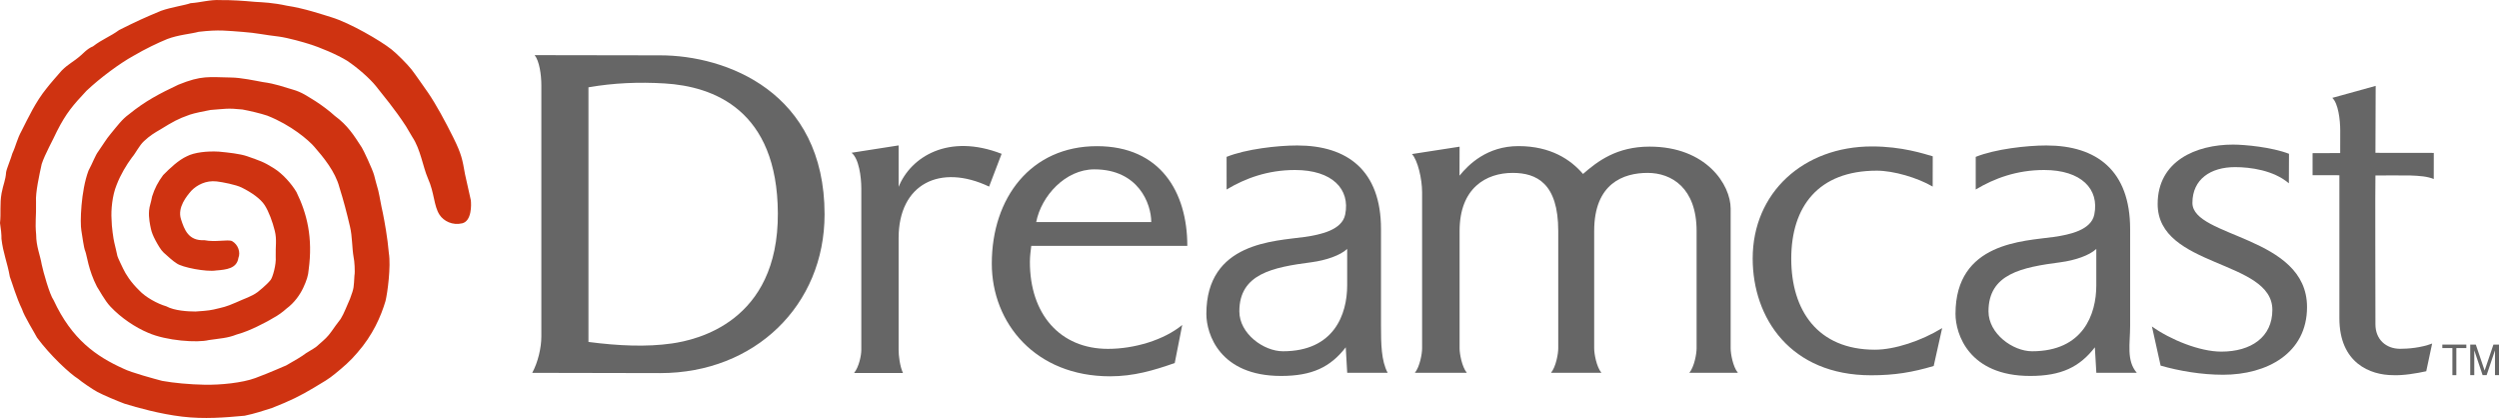
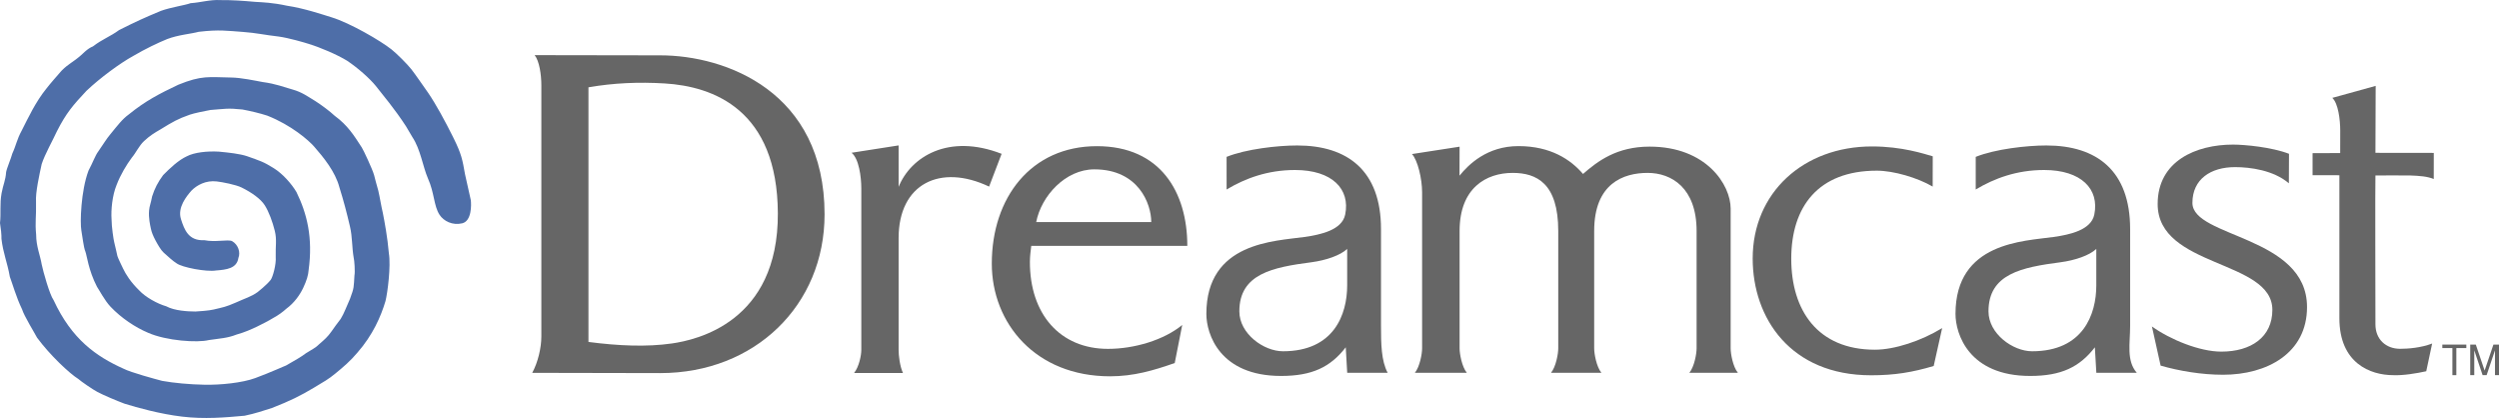
- <svg xmlns="http://www.w3.org/2000/svg" version="1.2" baseProfile="tiny" id="Layer_1" x="0px" y="0px" width="566.93px" height="94.787px" viewBox="0 0 566.93 94.787" xml:space="preserve">
-   <g>
-     <polygon fill="#666666" points="556.359,78.931 554.074,78.931 554.074,78.142 559.518,78.142 559.518,78.931 557.252,78.931    557.252,85.077 556.359,85.077  " />
-     <polygon fill="#666666" points="563.211,85.077 561.318,79.442 561.318,85.077 560.404,85.077 560.404,78.142 561.668,78.142    563.668,84.038 565.666,78.142 566.93,78.142 566.93,85.077 566.02,85.077 566.02,79.442 564.125,85.077  " />
-     <path fill="#666666" d="M122.813,19.344c0-2.409-0.458-5.529-1.522-6.841c6.973,0,22.039,0.046,28.497,0.046   c14.859,0,37.277,8.247,37.277,36.052c0,20.635-15.826,36.008-37.277,36.008c-4.705,0-22.67-0.058-29.044-0.058   c1.306-2.411,2.069-5.685,2.069-8.269V19.344L122.813,19.344z M133.5,77.543c6.858,0.892,13.189,1.165,18.917,0.347   c5.542-0.793,24.165-4.805,24.049-29.529c-0.109-23.431-14.581-28.788-25.731-29.443c-5.819-0.343-11.436-0.123-17.236,0.881   L133.5,77.543L133.5,77.543z" />
-     <path fill="#666666" d="M193.187,34.642l10.676-1.667c0,2.186,0,8.596,0,9.4c2.738-6.767,11.259-12.205,23.366-7.493l-2.838,7.433   c-11.082-5.26-20.528-0.646-20.528,11.661V79.37c0,1.209,0.264,3.648,0.985,5.213h-11.089c1.12-1.381,1.64-4.004,1.64-5.213V42.74   C195.396,40.083,194.854,35.97,193.187,34.642L193.187,34.642z" />
-     <path fill="#666666" d="M530.719,39.738c0,0.693,0,30.229,0,32.434c0,10.183,7.019,12.905,12.219,12.905   c2.197,0.107,5.313-0.406,7.488-0.889l1.338-6.285c-2.535,0.97-5.481,1.197-7.25,1.197c-3.26,0-5.617-2.164-5.617-5.549   c0-3.037-0.077-32.809,0-33.761h-0.034c0.432,0,7.196-0.024,7.879,0c2.217,0.078,3.92,0.213,5.387,0.803l0.008-5.919   c0,0-12.985-0.017-13.239-0.017l0.053-15.181l-9.838,2.719c1.356,1.269,1.797,4.982,1.797,7.431c0,0-0.008,4.536-0.008,5.083   c-0.441,0-5.438,0.025-6.265,0.025v5.001C525.51,39.735,530.719,39.738,530.719,39.738L530.719,39.738z" />
-     <path fill="#666666" d="M488.193,74.036c4.229,3.021,10.866,5.703,15.733,5.703c6.752,0,11.588-3.285,11.588-9.469   c0-11.414-26.022-9.522-26.022-24.004c0-9.792,8.756-13.476,17.1-13.476c2.683,0,8.806,0.582,12.697,2.088l-0.031,6.688   c-3.459-2.955-8.735-3.669-12.213-3.669c-5.521,0-9.668,2.74-9.668,8.112c0,7.887,26.002,7.43,26.002,23.621   c0,10.471-9.07,15.354-19.055,15.354c-4.865,0-9.939-0.862-14.16-2.071L488.193,74.036L488.193,74.036z" />
-     <path fill="#666666" d="M331.107,39.839c0-0.592,0.021-5.895,0.021-6.574l-10.809,1.671c1.303,1.365,2.303,5.623,2.303,8.667   v35.414c0,1.209-0.519,4.143-1.641,5.521h11.784c-1.118-1.381-1.637-4.313-1.637-5.521V52.372c0-9.75,6.031-13.164,12.035-13.164   c5.434,0,10.344,2.352,10.344,13.164v26.646c0,1.209-0.52,4.142-1.637,5.521h11.428c-1.123-1.381-1.637-4.313-1.637-5.521V52.372   c0-10.811,6.678-13.164,12.123-13.164c5.43,0,11.111,3.411,11.111,13.164v26.646c0,1.209-0.515,4.142-1.642,5.521h11.008   c-1.127-1.381-1.639-4.313-1.639-5.521V47.312c0-5.404-5.516-14.063-18.391-14.063c-7.492,0-11.818,3.333-15.103,6.2   c-2.793-3.26-7.34-6.317-14.647-6.317C337.365,33.129,333.162,37.302,331.107,39.839L331.107,39.839z" />
-     <path fill="#666666" d="M305.621,56.453c-1.543,1.453-4.773,2.579-8.107,3.019c-8.762,1.147-16.352,2.604-16.352,11.137   c0,5.063,5.52,9.048,9.891,9.048c11.578,0,14.57-8.353,14.57-14.935v-8.269H305.621L305.621,56.453z M278.269,35.57   c4.419-1.771,11.549-2.583,16.021-2.583c11.42,0,19.008,5.705,19.008,18.95v21.972c0,4.069,0.062,7.924,1.512,10.631h-9.178   l-0.332-5.78c-3.473,4.487-7.627,6.495-14.676,6.495c-13.91,0-16.946-9.503-16.946-14.069c0-16.297,15.512-16.485,22.249-17.447   c3.728-0.526,8.521-1.58,9.244-5.074c1.188-5.78-2.942-10.114-11.385-10.114c-6.197,0-11.273,1.885-15.514,4.422L278.269,35.57   L278.269,35.57z M475.572,56.453c-1.541,1.453-4.773,2.579-8.109,3.019c-8.76,1.147-16.348,2.604-16.348,11.137   c0,5.063,5.516,9.048,9.887,9.048c11.576,0,14.57-8.353,14.57-14.935V56.453L475.572,56.453z M448.223,35.57   c4.418-1.771,11.556-2.583,16.023-2.583c11.414,0,19.002,5.705,19.002,18.95v21.972c0,4.069-0.887,7.841,1.508,10.631h-9.176   l-0.334-5.78c-3.478,4.487-7.625,6.495-14.674,6.495c-13.902,0-16.943-9.503-16.943-14.069c0-16.297,15.512-16.485,22.246-17.447   c3.729-0.526,8.527-1.58,9.242-5.074c1.19-5.78-2.941-10.114-11.385-10.114c-6.195,0-11.271,1.885-15.513,4.422v-7.4L448.223,35.57   L448.223,35.57z" />
-     <path fill="#666666" d="M438.451,42.308c-3.443-2.012-8.879-3.605-12.67-3.605c-13.312,0-19.412,8.185-19.412,19.976   c0,11.68,5.965,20.625,18.983,20.625c4.462,0,10.535-2.006,15.25-4.902l-1.918,8.593c-4.799,1.428-8.842,2.108-14.194,2.108   c-18.295,0-26.871-12.977-26.871-26.479c0-14.921,11.504-25.417,27.072-25.417c6.805,0,11.771,1.668,13.776,2.238L438.451,42.308   L438.451,42.308z" />
-     <path fill="#666666" d="M233.646,59.304c0.008-1.234,0.172-2.41,0.31-3.55h35.401c0-12.169-6.087-22.608-20.505-22.608   c-14.965,0-23.85,11.703-23.85,26.63c0,13.498,9.891,25.56,26.832,25.56c5.356,0,9.834-1.319,14.669-3.012l1.701-8.63   c-4.135,3.404-10.817,5.418-16.849,5.418C240.514,79.112,233.599,71.263,233.646,59.304L233.646,59.304z M235.077,50.356   c1.149-5.92,6.628-11.952,13.184-11.952c10.018,0,12.917,7.817,12.917,11.952C261.176,50.356,235.077,50.375,235.077,50.356   L235.077,50.356z" />
+ <svg xmlns="http://www.w3.org/2000/svg" version="1.2" id="Layer_1" x="0px" y="0px" width="566.93px" height="94.787px" viewBox="0 0 566.93 94.787" xml:space="preserve">
+   <defs id="defs29" />
+   <g id="g22">
+     <polygon fill="#666666" points="556.359,78.931 554.074,78.931 554.074,78.142 559.518,78.142 559.518,78.931 557.252,78.931    557.252,85.077 556.359,85.077  " id="polygon2" />
+     <polygon fill="#666666" points="563.211,85.077 561.318,79.442 561.318,85.077 560.404,85.077 560.404,78.142 561.668,78.142    563.668,84.038 565.666,78.142 566.93,78.142 566.93,85.077 566.02,85.077 566.02,79.442 564.125,85.077  " id="polygon4" />
+     <path fill="#666666" d="M122.813,19.344c0-2.409-0.458-5.529-1.522-6.841c6.973,0,22.039,0.046,28.497,0.046   c14.859,0,37.277,8.247,37.277,36.052c0,20.635-15.826,36.008-37.277,36.008c-4.705,0-22.67-0.058-29.044-0.058   c1.306-2.411,2.069-5.685,2.069-8.269V19.344L122.813,19.344z M133.5,77.543c6.858,0.892,13.189,1.165,18.917,0.347   c5.542-0.793,24.165-4.805,24.049-29.529c-0.109-23.431-14.581-28.788-25.731-29.443c-5.819-0.343-11.436-0.123-17.236,0.881   L133.5,77.543L133.5,77.543z" id="path6" />
+     <path fill="#666666" d="M193.187,34.642l10.676-1.667c0,2.186,0,8.596,0,9.4c2.738-6.767,11.259-12.205,23.366-7.493l-2.838,7.433   c-11.082-5.26-20.528-0.646-20.528,11.661V79.37c0,1.209,0.264,3.648,0.985,5.213h-11.089c1.12-1.381,1.64-4.004,1.64-5.213V42.74   C195.396,40.083,194.854,35.97,193.187,34.642L193.187,34.642z" id="path8" />
+     <path fill="#666666" d="M530.719,39.738c0,0.693,0,30.229,0,32.434c0,10.183,7.019,12.905,12.219,12.905   c2.197,0.107,5.313-0.406,7.488-0.889l1.338-6.285c-2.535,0.97-5.481,1.197-7.25,1.197c-3.26,0-5.617-2.164-5.617-5.549   c0-3.037-0.077-32.809,0-33.761h-0.034c0.432,0,7.196-0.024,7.879,0c2.217,0.078,3.92,0.213,5.387,0.803l0.008-5.919   c0,0-12.985-0.017-13.239-0.017l0.053-15.181l-9.838,2.719c1.356,1.269,1.797,4.982,1.797,7.431c0,0-0.008,4.536-0.008,5.083   c-0.441,0-5.438,0.025-6.265,0.025v5.001C525.51,39.735,530.719,39.738,530.719,39.738L530.719,39.738z" id="path10" />
+     <path fill="#666666" d="M488.193,74.036c4.229,3.021,10.866,5.703,15.733,5.703c6.752,0,11.588-3.285,11.588-9.469   c0-11.414-26.022-9.522-26.022-24.004c0-9.792,8.756-13.476,17.1-13.476c2.683,0,8.806,0.582,12.697,2.088l-0.031,6.688   c-3.459-2.955-8.735-3.669-12.213-3.669c-5.521,0-9.668,2.74-9.668,8.112c0,7.887,26.002,7.43,26.002,23.621   c0,10.471-9.07,15.354-19.055,15.354c-4.865,0-9.939-0.862-14.16-2.071L488.193,74.036L488.193,74.036z" id="path12" />
+     <path fill="#666666" d="M331.107,39.839c0-0.592,0.021-5.895,0.021-6.574l-10.809,1.671c1.303,1.365,2.303,5.623,2.303,8.667   v35.414c0,1.209-0.519,4.143-1.641,5.521h11.784c-1.118-1.381-1.637-4.313-1.637-5.521V52.372c0-9.75,6.031-13.164,12.035-13.164   c5.434,0,10.344,2.352,10.344,13.164v26.646c0,1.209-0.52,4.142-1.637,5.521h11.428c-1.123-1.381-1.637-4.313-1.637-5.521V52.372   c0-10.811,6.678-13.164,12.123-13.164c5.43,0,11.111,3.411,11.111,13.164v26.646c0,1.209-0.515,4.142-1.642,5.521h11.008   c-1.127-1.381-1.639-4.313-1.639-5.521V47.312c0-5.404-5.516-14.063-18.391-14.063c-7.492,0-11.818,3.333-15.103,6.2   c-2.793-3.26-7.34-6.317-14.647-6.317C337.365,33.129,333.162,37.302,331.107,39.839L331.107,39.839z" id="path14" />
+     <path fill="#666666" d="M305.621,56.453c-1.543,1.453-4.773,2.579-8.107,3.019c-8.762,1.147-16.352,2.604-16.352,11.137   c0,5.063,5.52,9.048,9.891,9.048c11.578,0,14.57-8.353,14.57-14.935v-8.269H305.621L305.621,56.453z M278.269,35.57   c4.419-1.771,11.549-2.583,16.021-2.583c11.42,0,19.008,5.705,19.008,18.95v21.972c0,4.069,0.062,7.924,1.512,10.631h-9.178   l-0.332-5.78c-3.473,4.487-7.627,6.495-14.676,6.495c-13.91,0-16.946-9.503-16.946-14.069c0-16.297,15.512-16.485,22.249-17.447   c3.728-0.526,8.521-1.58,9.244-5.074c1.188-5.78-2.942-10.114-11.385-10.114c-6.197,0-11.273,1.885-15.514,4.422L278.269,35.57   L278.269,35.57z M475.572,56.453c-1.541,1.453-4.773,2.579-8.109,3.019c-8.76,1.147-16.348,2.604-16.348,11.137   c0,5.063,5.516,9.048,9.887,9.048c11.576,0,14.57-8.353,14.57-14.935V56.453L475.572,56.453z M448.223,35.57   c4.418-1.771,11.556-2.583,16.023-2.583c11.414,0,19.002,5.705,19.002,18.95v21.972c0,4.069-0.887,7.841,1.508,10.631h-9.176   l-0.334-5.78c-3.478,4.487-7.625,6.495-14.674,6.495c-13.902,0-16.943-9.503-16.943-14.069c0-16.297,15.512-16.485,22.246-17.447   c3.729-0.526,8.527-1.58,9.242-5.074c1.19-5.78-2.941-10.114-11.385-10.114c-6.195,0-11.271,1.885-15.513,4.422v-7.4L448.223,35.57   L448.223,35.57z" id="path16" />
+     <path fill="#666666" d="M438.451,42.308c-3.443-2.012-8.879-3.605-12.67-3.605c-13.312,0-19.412,8.185-19.412,19.976   c0,11.68,5.965,20.625,18.983,20.625c4.462,0,10.535-2.006,15.25-4.902l-1.918,8.593c-4.799,1.428-8.842,2.108-14.194,2.108   c-18.295,0-26.871-12.977-26.871-26.479c0-14.921,11.504-25.417,27.072-25.417c6.805,0,11.771,1.668,13.776,2.238L438.451,42.308   L438.451,42.308z" id="path18" />
+     <path fill="#666666" d="M233.646,59.304c0.008-1.234,0.172-2.41,0.31-3.55h35.401c0-12.169-6.087-22.608-20.505-22.608   c-14.965,0-23.85,11.703-23.85,26.63c0,13.498,9.891,25.56,26.832,25.56c5.356,0,9.834-1.319,14.669-3.012l1.701-8.63   c-4.135,3.404-10.817,5.418-16.849,5.418C240.514,79.112,233.599,71.263,233.646,59.304L233.646,59.304z M235.077,50.356   c1.149-5.92,6.628-11.952,13.184-11.952c10.018,0,12.917,7.817,12.917,11.952C261.176,50.356,235.077,50.375,235.077,50.356   L235.077,50.356z" id="path20" />
  </g>
-   <path fill="#CF3311" d="M65.058,1.288c3.969,0.596,8.026,1.984,10.141,2.63C79.46,5.22,86.376,9.269,88.82,11.209  c1.157,0.918,3.585,3.323,4.528,4.533c0.917,1.179,2.667,3.733,3.783,5.308c1.781,2.597,3.874,6.466,5.648,10.025  c1.984,3.978,2.12,5.13,2.721,8.455l1.311,5.862c0.123,1.014,0.227,4.731-1.957,5.251c-2.181,0.521-4.199-0.483-5.15-1.955  c-1.316-2.036-1.133-4.926-2.623-8.234c-1.161-2.674-1.666-6.561-3.521-9.355l-1.453-2.458c-2.573-3.96-5.253-7.103-6.851-9.153  c-1.411-1.723-4.04-4.064-6.531-5.729c-2.306-1.398-6.032-2.993-8.719-3.813c-0.856-0.279-4.524-1.357-6.8-1.66  c-3.093-0.347-5.126-0.836-8.063-1.043c-3.63-0.256-5.367-0.578-10.074-0.028c-1.783,0.484-4.605,0.676-7.147,1.647  c-2.053,0.837-4.906,2.189-7.703,3.832c-3.012,1.651-7.578,5.026-10.609,7.907c-3.054,3.263-4.582,5.014-6.687,9.15  c-0.931,2.046-2.736,5.213-3.464,7.447c-0.497,2.269-1.443,6.5-1.286,8.556c0.073,3.681-0.25,4.44,0.027,7.45  c0.01,2.71,0.899,4.588,1.27,6.806c0.315,1.53,1.787,6.828,2.694,8.062c4.129,8.9,9.675,12.755,15.856,15.537  c1.742,0.888,7.191,2.346,8.767,2.763c2.69,0.485,6.227,0.81,9.633,0.875c3.583,0.069,8.522-0.414,11.517-1.519  c3.244-1.193,6.997-2.891,6.953-2.84c1.504-0.832,3.802-2.187,4.516-2.781c1.383-0.885,2.217-1.228,3.034-2.08  c1.184-1.033,1.898-1.629,2.794-2.91c0.497-0.721,1.292-1.827,2.059-2.805c0.83-1.36,1.307-2.793,2.116-4.564  c0.968-2.623,0.818-2.496,1.003-5.277c0.175-0.807-0.02-3.519-0.164-3.979c-0.437-2.502-0.283-4.709-0.856-7.139  c-0.771-3.287-1.417-5.747-2.402-8.899c-0.929-3.549-3.656-6.838-5.702-9.188c-1.268-1.457-5.201-4.895-10.658-7.043  c-1.538-0.517-4.05-1.103-5.647-1.395c-3.41-0.356-3.965-0.127-7.229,0.111c-1.124,0.196-3.731,0.729-4.692,1.066  c-2.804,0.985-3.835,1.611-6.702,3.366c-1.334,0.775-2.34,1.368-3.705,2.646c-1.089,1.008-1.868,2.72-2.748,3.725  c-1.209,1.644-2.554,3.836-3.456,6.201c-0.978,2.353-1.293,5.664-1.143,7.795c0,1.621,0.441,4.598,0.616,5.246  c0.176,0.65,0.616,2.67,0.71,3.076c0.097,0.405,1.145,2.541,1.292,2.853c0.593,1.261,1.726,3.069,3.633,4.919  c1.411,1.54,4.133,3.05,6.174,3.635c1.828,1.006,4.912,1.174,6.62,1.178c0.839-0.053,2.984-0.184,4.103-0.451  c2.271-0.545,2.688-0.56,5.028-1.575c2.1-0.974,3.523-1.325,4.986-2.403c0,0,2.007-1.572,2.919-2.724  c0.481-0.604,1.306-3.5,1.161-5.293c-0.069-2.453,0.289-3.845-0.214-5.863c-0.5-2.019-1.354-4.358-2.281-5.8  c-0.939-1.46-2.956-2.882-5.251-4.017c-1.288-0.636-4.333-1.224-5.627-1.376c-2.453-0.292-4.506,0.823-5.753,2.097  c-1.082,1.236-3.22,3.803-2.369,6.457c0.771,2.4,1.703,4.959,5.304,4.77c2.473,0.516,5.33-0.229,6.283,0.207  c1.413,0.803,1.955,2.573,1.443,3.811c-0.359,2.383-2.643,2.668-5.076,2.852c-2.18,0.365-7.715-0.702-8.93-1.613  c-0.816-0.484-2.067-1.647-2.946-2.435c-0.633-0.568-1.346-1.828-1.837-2.734c-0.598-1.114-0.903-1.933-1.057-2.657  c-0.185-0.86-0.562-2.506-0.419-4.149c0.099-1.108,0.394-1.582,0.688-3.203c0.589-1.84,1.32-3.239,2.498-4.834  c1.532-1.556,3.479-3.408,5.38-4.269c1.676-0.886,4.613-1.211,7.268-1.056c2.156,0.206,4.702,0.469,6.389,1.033  c2.884,1.03,3.708,1.236,6.077,2.73c1.999,1.237,4.012,3.516,5.136,5.402c2.39,4.89,3.76,10.328,2.764,17.653  c-0.081,1.236-0.466,2.443-1.237,4.084c-0.714,1.511-1.96,3.35-3.838,4.732c-0.754,0.699-1.946,1.561-2.915,2.063  c-1.375,0.834-2.299,1.269-3.733,1.989c-1.26,0.594-2.73,1.27-4.646,1.802c-2.076,0.821-3.67,0.854-6.281,1.243  c-2.568,0.646-9.602,0.187-13.792-1.662c-2.857-1.203-6.064-3.321-8.505-5.904c-1.354-1.422-2.681-3.996-3.069-4.523  c-1.94-3.729-2.319-7.233-2.631-7.973c-0.422-1-0.631-3.244-0.916-4.779c-0.319-1.724-0.122-8.941,1.617-13.573  c0.981-1.845,1.555-3.49,2.217-4.353c1.193-1.696,1.769-2.755,2.782-3.957c1.528-1.852,2.64-3.364,4.127-4.431  c3.793-3.083,6.959-4.711,11.245-6.746c5.324-2.168,6.923-1.72,11.964-1.639c2.267,0.02,5.566,0.733,7.189,1.027  c3.012,0.401,4.738,1.127,6.773,1.695c2.178,0.608,3.436,1.58,5.226,2.659c1.47,0.949,3.202,2.251,4.345,3.308  c2.927,2.146,4.337,4.401,6.131,7.171c0.327,0.464,2.455,5.002,2.794,6.266c0.158,0.633,0.638,2.449,0.949,3.511  c0.396,1.685,0.591,3.176,1.036,5.078c0.396,1.957,1.072,5.652,1.364,9.107c0.495,2.965-0.296,9.016-0.76,10.871  c-1.035,3.463-2.85,7.69-6.428,11.762c-1.519,1.804-3.135,3.199-5.003,4.717c-1.427,1.189-2.653,1.886-4.861,3.202  c-2.996,1.788-5.276,2.931-9.477,4.573c-1.71,0.549-3.866,1.271-6.188,1.75C51,94.683,46.376,95.08,41.33,94.481  c-5.047-0.602-10.102-2.023-13.089-2.939c-1.649-0.618-4.841-1.955-6.178-2.68c-0.872-0.44-3.793-2.438-4.288-2.918  c-2-1.237-6.479-5.449-9.371-9.375c-0.633-1.217-2.911-4.854-3.406-6.448c-1.313-2.697-2.229-5.96-2.766-7.354  c-0.568-3.254-1.528-5.348-1.902-8.611c0.042-0.768-0.154-2.577-0.33-3.578c0.254-2.235-0.086-4.339,0.358-6.773  c0.39-2.053,0.904-2.91,1.028-4.766c0.121-0.794,1.141-3.182,1.415-4.245c0.826-1.75,1.03-3.191,2.107-5.147  c1.549-3.048,3.172-6.554,5.662-9.617c0.712-0.95,2.729-3.228,3.416-4.017c1.625-1.625,2.578-1.881,4.421-3.51  c0.19-0.12,1.409-1.508,2.685-1.985c2.111-1.632,3.937-2.23,5.948-3.715c4.029-2.008,5.497-2.686,9.497-4.351  c2.313-0.825,5.534-1.28,6.694-1.73c2.209-0.137,4.451-0.841,6.773-0.702c2.607-0.024,5.234,0.162,7.855,0.4  C59.625,0.522,61.931,0.608,65.058,1.288L65.058,1.288z" />
+   <path fill="#CF3311" d="M65.058,1.288c3.969,0.596,8.026,1.984,10.141,2.63C79.46,5.22,86.376,9.269,88.82,11.209  c1.157,0.918,3.585,3.323,4.528,4.533c0.917,1.179,2.667,3.733,3.783,5.308c1.781,2.597,3.874,6.466,5.648,10.025  c1.984,3.978,2.12,5.13,2.721,8.455l1.311,5.862c0.123,1.014,0.227,4.731-1.957,5.251c-2.181,0.521-4.199-0.483-5.15-1.955  c-1.316-2.036-1.133-4.926-2.623-8.234c-1.161-2.674-1.666-6.561-3.521-9.355l-1.453-2.458c-2.573-3.96-5.253-7.103-6.851-9.153  c-1.411-1.723-4.04-4.064-6.531-5.729c-2.306-1.398-6.032-2.993-8.719-3.813c-0.856-0.279-4.524-1.357-6.8-1.66  c-3.093-0.347-5.126-0.836-8.063-1.043c-3.63-0.256-5.367-0.578-10.074-0.028c-1.783,0.484-4.605,0.676-7.147,1.647  c-2.053,0.837-4.906,2.189-7.703,3.832c-3.012,1.651-7.578,5.026-10.609,7.907c-3.054,3.263-4.582,5.014-6.687,9.15  c-0.931,2.046-2.736,5.213-3.464,7.447c-0.497,2.269-1.443,6.5-1.286,8.556c0.073,3.681-0.25,4.44,0.027,7.45  c0.01,2.71,0.899,4.588,1.27,6.806c0.315,1.53,1.787,6.828,2.694,8.062c4.129,8.9,9.675,12.755,15.856,15.537  c1.742,0.888,7.191,2.346,8.767,2.763c2.69,0.485,6.227,0.81,9.633,0.875c3.583,0.069,8.522-0.414,11.517-1.519  c3.244-1.193,6.997-2.891,6.953-2.84c1.504-0.832,3.802-2.187,4.516-2.781c1.383-0.885,2.217-1.228,3.034-2.08  c1.184-1.033,1.898-1.629,2.794-2.91c0.497-0.721,1.292-1.827,2.059-2.805c0.83-1.36,1.307-2.793,2.116-4.564  c0.968-2.623,0.818-2.496,1.003-5.277c0.175-0.807-0.02-3.519-0.164-3.979c-0.437-2.502-0.283-4.709-0.856-7.139  c-0.771-3.287-1.417-5.747-2.402-8.899c-0.929-3.549-3.656-6.838-5.702-9.188c-1.268-1.457-5.201-4.895-10.658-7.043  c-1.538-0.517-4.05-1.103-5.647-1.395c-3.41-0.356-3.965-0.127-7.229,0.111c-1.124,0.196-3.731,0.729-4.692,1.066  c-2.804,0.985-3.835,1.611-6.702,3.366c-1.334,0.775-2.34,1.368-3.705,2.646c-1.089,1.008-1.868,2.72-2.748,3.725  c-1.209,1.644-2.554,3.836-3.456,6.201c-0.978,2.353-1.293,5.664-1.143,7.795c0,1.621,0.441,4.598,0.616,5.246  c0.176,0.65,0.616,2.67,0.71,3.076c0.097,0.405,1.145,2.541,1.292,2.853c0.593,1.261,1.726,3.069,3.633,4.919  c1.411,1.54,4.133,3.05,6.174,3.635c1.828,1.006,4.912,1.174,6.62,1.178c0.839-0.053,2.984-0.184,4.103-0.451  c2.271-0.545,2.688-0.56,5.028-1.575c2.1-0.974,3.523-1.325,4.986-2.403c0,0,2.007-1.572,2.919-2.724  c0.481-0.604,1.306-3.5,1.161-5.293c-0.069-2.453,0.289-3.845-0.214-5.863c-0.5-2.019-1.354-4.358-2.281-5.8  c-0.939-1.46-2.956-2.882-5.251-4.017c-1.288-0.636-4.333-1.224-5.627-1.376c-2.453-0.292-4.506,0.823-5.753,2.097  c-1.082,1.236-3.22,3.803-2.369,6.457c0.771,2.4,1.703,4.959,5.304,4.77c2.473,0.516,5.33-0.229,6.283,0.207  c1.413,0.803,1.955,2.573,1.443,3.811c-0.359,2.383-2.643,2.668-5.076,2.852c-2.18,0.365-7.715-0.702-8.93-1.613  c-0.816-0.484-2.067-1.647-2.946-2.435c-0.633-0.568-1.346-1.828-1.837-2.734c-0.598-1.114-0.903-1.933-1.057-2.657  c-0.185-0.86-0.562-2.506-0.419-4.149c0.099-1.108,0.394-1.582,0.688-3.203c0.589-1.84,1.32-3.239,2.498-4.834  c1.532-1.556,3.479-3.408,5.38-4.269c1.676-0.886,4.613-1.211,7.268-1.056c2.156,0.206,4.702,0.469,6.389,1.033  c2.884,1.03,3.708,1.236,6.077,2.73c1.999,1.237,4.012,3.516,5.136,5.402c2.39,4.89,3.76,10.328,2.764,17.653  c-0.081,1.236-0.466,2.443-1.237,4.084c-0.714,1.511-1.96,3.35-3.838,4.732c-0.754,0.699-1.946,1.561-2.915,2.063  c-1.375,0.834-2.299,1.269-3.733,1.989c-1.26,0.594-2.73,1.27-4.646,1.802c-2.076,0.821-3.67,0.854-6.281,1.243  c-2.568,0.646-9.602,0.187-13.792-1.662c-2.857-1.203-6.064-3.321-8.505-5.904c-1.354-1.422-2.681-3.996-3.069-4.523  c-1.94-3.729-2.319-7.233-2.631-7.973c-0.422-1-0.631-3.244-0.916-4.779c-0.319-1.724-0.122-8.941,1.617-13.573  c0.981-1.845,1.555-3.49,2.217-4.353c1.193-1.696,1.769-2.755,2.782-3.957c1.528-1.852,2.64-3.364,4.127-4.431  c3.793-3.083,6.959-4.711,11.245-6.746c5.324-2.168,6.923-1.72,11.964-1.639c2.267,0.02,5.566,0.733,7.189,1.027  c3.012,0.401,4.738,1.127,6.773,1.695c2.178,0.608,3.436,1.58,5.226,2.659c1.47,0.949,3.202,2.251,4.345,3.308  c2.927,2.146,4.337,4.401,6.131,7.171c0.327,0.464,2.455,5.002,2.794,6.266c0.158,0.633,0.638,2.449,0.949,3.511  c0.396,1.685,0.591,3.176,1.036,5.078c0.396,1.957,1.072,5.652,1.364,9.107c0.495,2.965-0.296,9.016-0.76,10.871  c-1.035,3.463-2.85,7.69-6.428,11.762c-1.519,1.804-3.135,3.199-5.003,4.717c-1.427,1.189-2.653,1.886-4.861,3.202  c-2.996,1.788-5.276,2.931-9.477,4.573c-1.71,0.549-3.866,1.271-6.188,1.75C51,94.683,46.376,95.08,41.33,94.481  c-5.047-0.602-10.102-2.023-13.089-2.939c-1.649-0.618-4.841-1.955-6.178-2.68c-0.872-0.44-3.793-2.438-4.288-2.918  c-2-1.237-6.479-5.449-9.371-9.375c-0.633-1.217-2.911-4.854-3.406-6.448c-1.313-2.697-2.229-5.96-2.766-7.354  c-0.568-3.254-1.528-5.348-1.902-8.611c0.042-0.768-0.154-2.577-0.33-3.578c0.254-2.235-0.086-4.339,0.358-6.773  c0.39-2.053,0.904-2.91,1.028-4.766c0.121-0.794,1.141-3.182,1.415-4.245c0.826-1.75,1.03-3.191,2.107-5.147  c1.549-3.048,3.172-6.554,5.662-9.617c0.712-0.95,2.729-3.228,3.416-4.017c1.625-1.625,2.578-1.881,4.421-3.51  c0.19-0.12,1.409-1.508,2.685-1.985c2.111-1.632,3.937-2.23,5.948-3.715c4.029-2.008,5.497-2.686,9.497-4.351  c2.313-0.825,5.534-1.28,6.694-1.73c2.209-0.137,4.451-0.841,6.773-0.702c2.607-0.024,5.234,0.162,7.855,0.4  C59.625,0.522,61.931,0.608,65.058,1.288L65.058,1.288z" id="path24" style="fill:#4365a2;fill-opacity:0.941" />
</svg>
